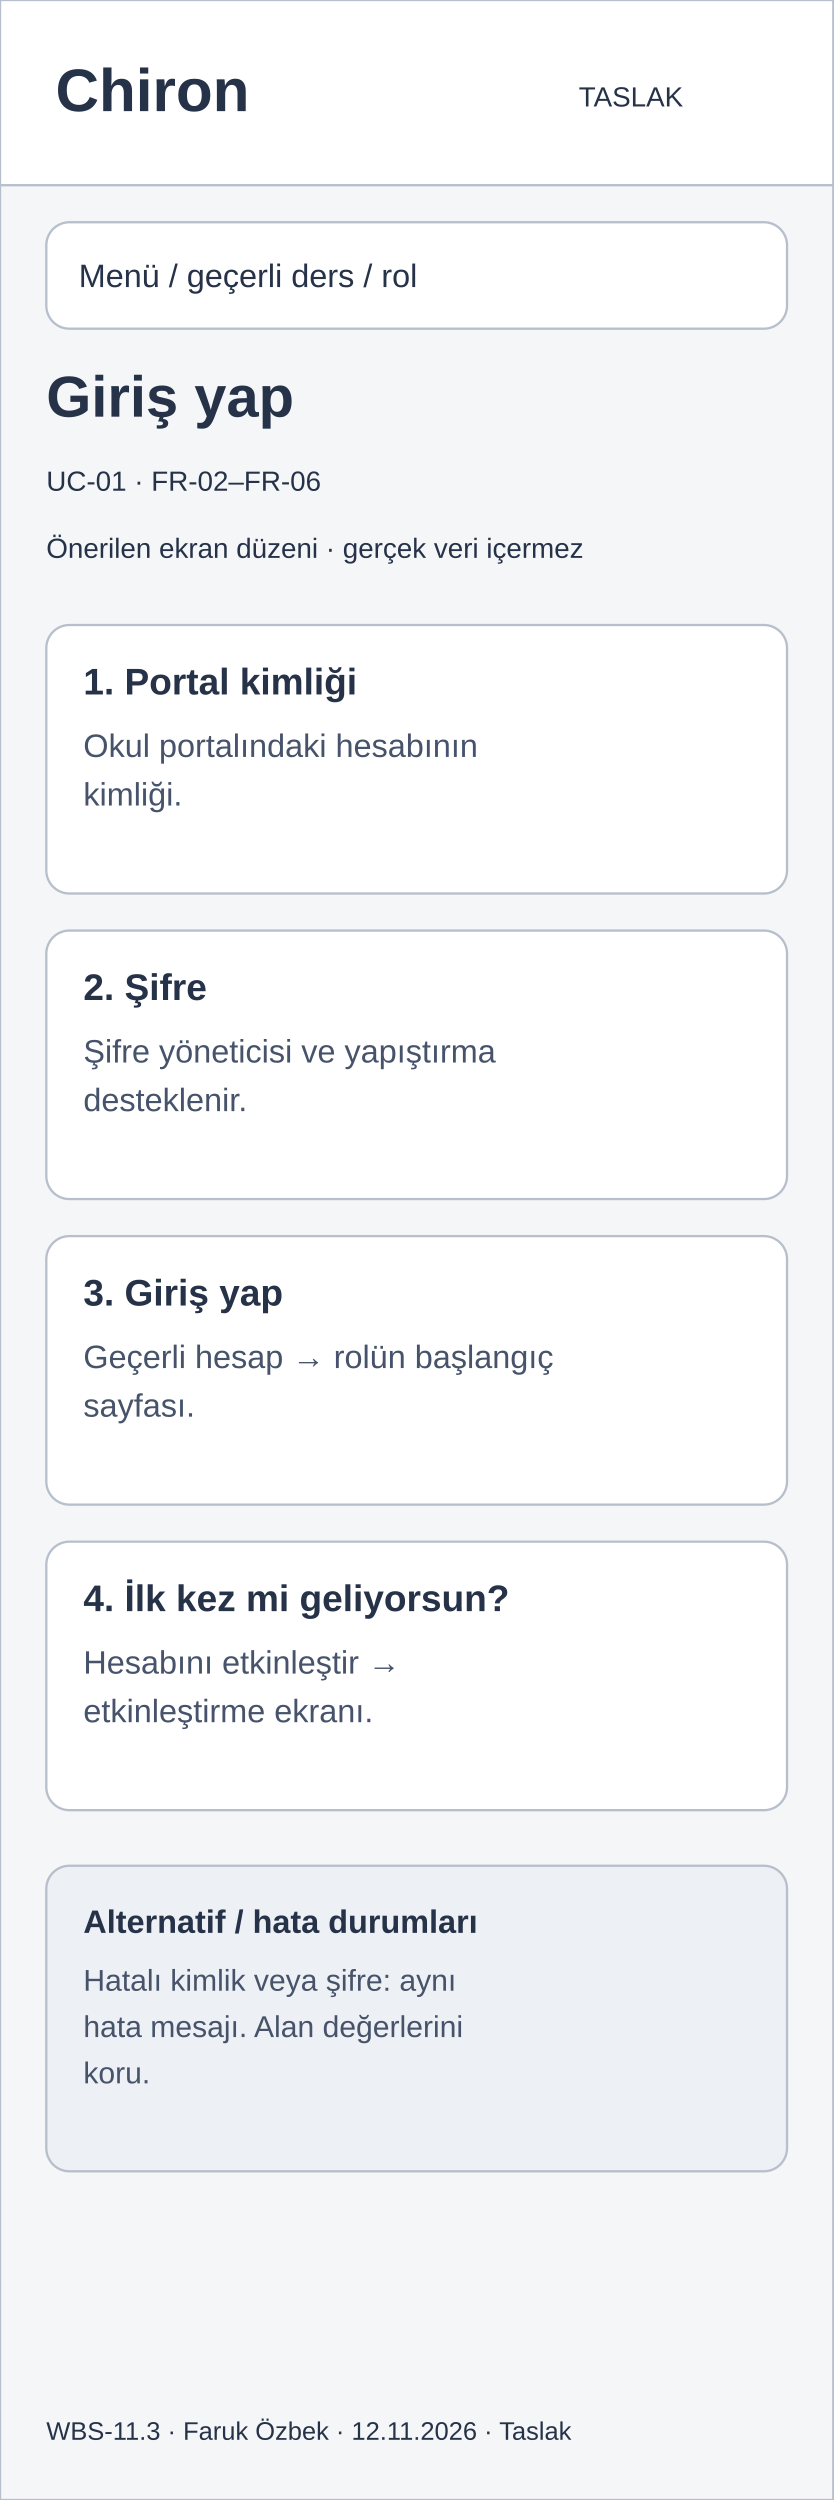
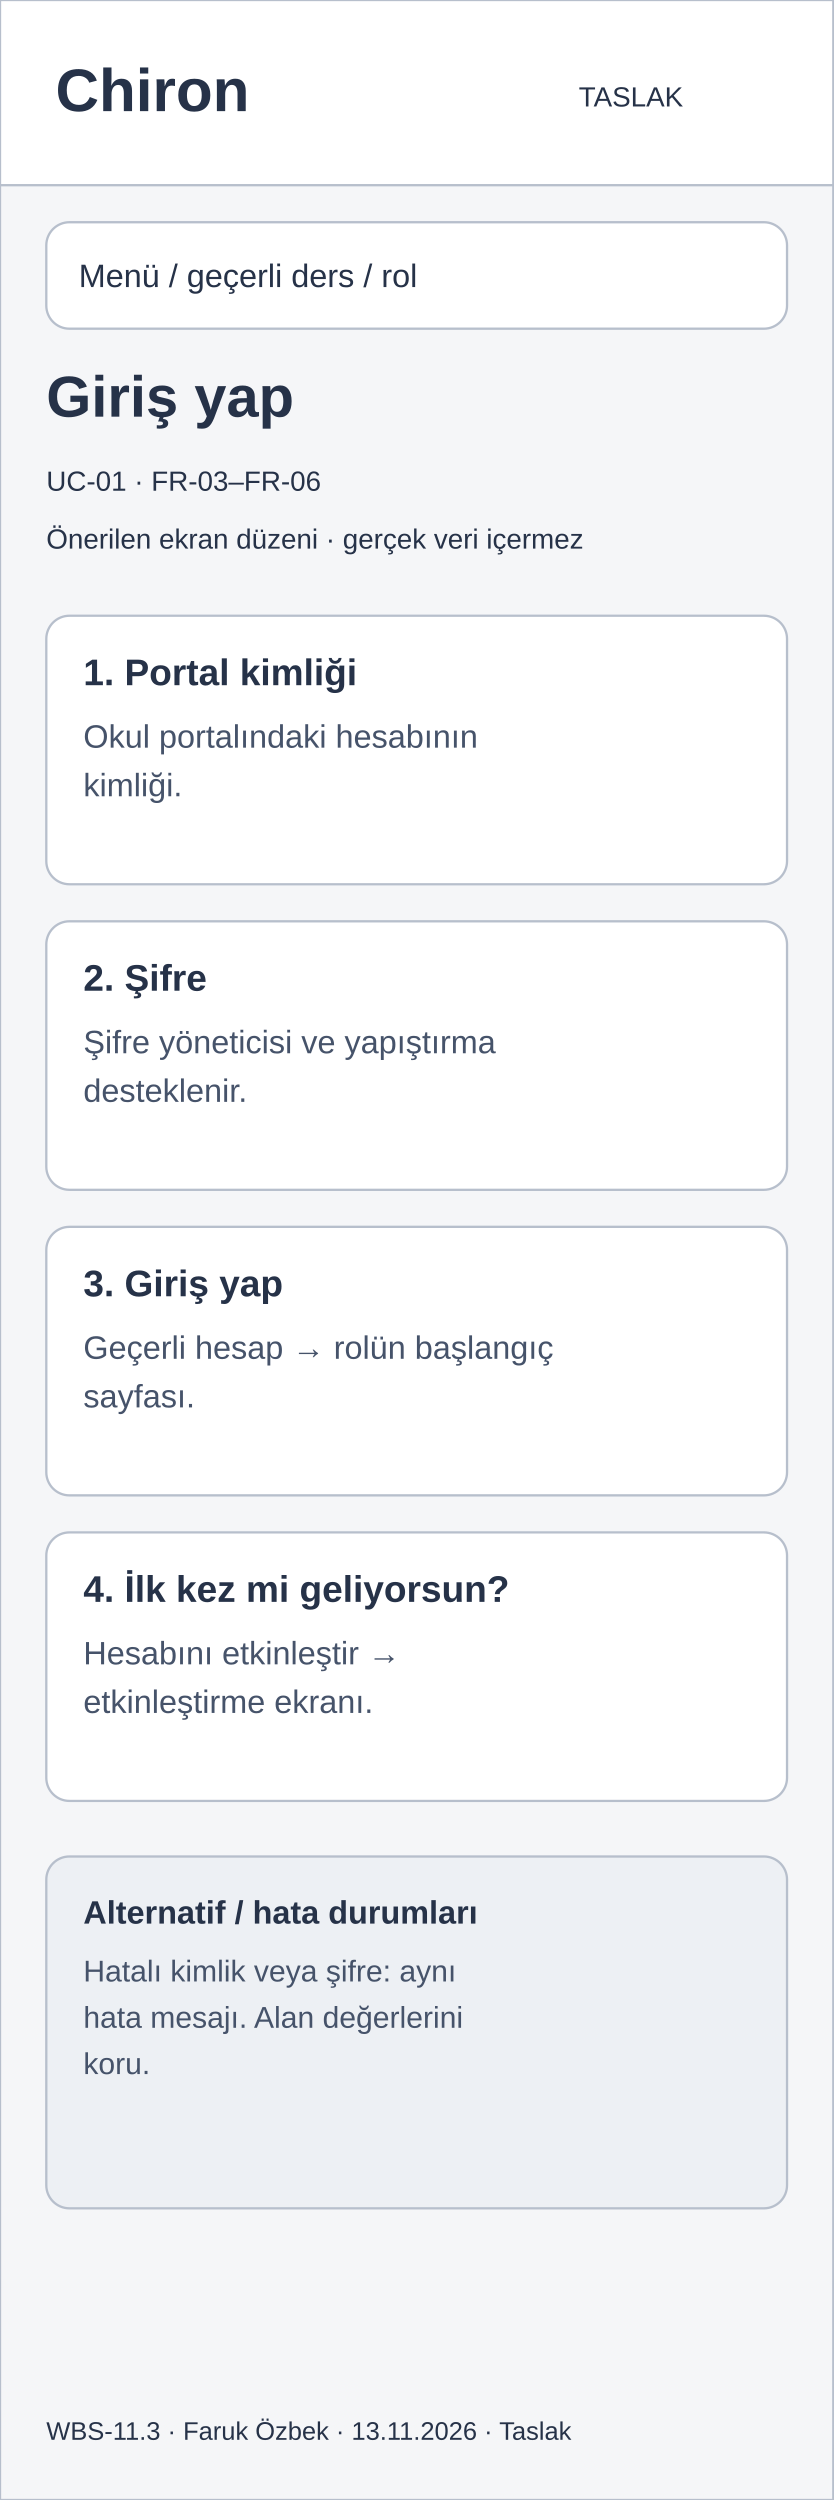
<svg xmlns="http://www.w3.org/2000/svg" width="360" height="1080" viewBox="0 0 360 1080" role="img" aria-labelledby="title desc">
  <rect x="0" y="0" width="360" height="1080" rx="0" fill="#f5f6f8" stroke="#b7bfcc" />
  <rect x="0" y="0" width="360" height="80" rx="0" fill="#fff" stroke="#b7bfcc" />
  <text x="24" y="48" font-family="Arial, sans-serif" font-size="26" fill="#263248" font-weight="700">Chiron</text>
  <text x="250" y="46" font-family="Arial, sans-serif" font-size="12" fill="#263248" font-weight="400">TASLAK</text>
  <rect x="20" y="96" width="320" height="46" rx="10" fill="#fff" stroke="#b7bfcc" />
  <text x="34" y="124" font-family="Arial, sans-serif" font-size="14" fill="#263248" font-weight="400">Menü / geçerli ders / rol</text>
  <text x="20" y="180" font-family="Arial, sans-serif" font-size="25" fill="#263248" font-weight="700">Giriş yap</text>
-   <text x="20" y="212" font-family="Arial, sans-serif" font-size="12" fill="#263248" font-weight="400">UC-01 · FR-02–FR-06</text>
-   <text x="20" y="241" font-family="Arial, sans-serif" font-size="12" fill="#263248" font-weight="400">Önerilen ekran düzeni · gerçek veri içermez</text>
-   <rect x="20" y="270" width="320" height="116" rx="10" fill="#fff" stroke="#b7bfcc" />
-   <text x="36" y="300" font-family="Arial, sans-serif" font-size="16" fill="#263248" font-weight="700">1. Portal kimliği</text>
-   <text x="36" y="327" font-family="Arial, sans-serif" font-size="14" fill="#46536a" font-weight="400">Okul portalındaki hesabının</text>
-   <text x="36" y="348" font-family="Arial, sans-serif" font-size="14" fill="#46536a" font-weight="400">kimliği.</text>
-   <rect x="20" y="402" width="320" height="116" rx="10" fill="#fff" stroke="#b7bfcc" />
-   <text x="36" y="432" font-family="Arial, sans-serif" font-size="16" fill="#263248" font-weight="700">2. Şifre</text>
-   <text x="36" y="459" font-family="Arial, sans-serif" font-size="14" fill="#46536a" font-weight="400">Şifre yöneticisi ve yapıştırma</text>
-   <text x="36" y="480" font-family="Arial, sans-serif" font-size="14" fill="#46536a" font-weight="400">desteklenir.</text>
-   <rect x="20" y="534" width="320" height="116" rx="10" fill="#fff" stroke="#b7bfcc" />
-   <text x="36" y="564" font-family="Arial, sans-serif" font-size="16" fill="#263248" font-weight="700">3. Giriş yap</text>
-   <text x="36" y="591" font-family="Arial, sans-serif" font-size="14" fill="#46536a" font-weight="400">Geçerli hesap → rolün başlangıç</text>
-   <text x="36" y="612" font-family="Arial, sans-serif" font-size="14" fill="#46536a" font-weight="400">sayfası.</text>
-   <rect x="20" y="666" width="320" height="116" rx="10" fill="#fff" stroke="#b7bfcc" />
-   <text x="36" y="696" font-family="Arial, sans-serif" font-size="16" fill="#263248" font-weight="700">4. İlk kez mi geliyorsun?</text>
-   <text x="36" y="723" font-family="Arial, sans-serif" font-size="14" fill="#46536a" font-weight="400">Hesabını etkinleştir →</text>
-   <text x="36" y="744" font-family="Arial, sans-serif" font-size="14" fill="#46536a" font-weight="400">etkinleştirme ekranı.</text>
-   <rect x="20" y="806" width="320" height="132" rx="10" fill="#edf0f4" stroke="#b7bfcc" />
-   <text x="36" y="835" font-family="Arial, sans-serif" font-size="14" fill="#263248" font-weight="700">Alternatif / hata durumları</text>
-   <text x="36" y="860" font-family="Arial, sans-serif" font-size="13" fill="#46536a" font-weight="400">Hatalı kimlik veya şifre: aynı</text>
-   <text x="36" y="880" font-family="Arial, sans-serif" font-size="13" fill="#46536a" font-weight="400">hata mesajı. Alan değerlerini</text>
-   <text x="36" y="900" font-family="Arial, sans-serif" font-size="13" fill="#46536a" font-weight="400">koru.</text>
-   <text x="20" y="1054" font-family="Arial, sans-serif" font-size="11" fill="#263248" font-weight="400">WBS-11.3 · Faruk Özbek · 12.11.2026 · Taslak</text>
+   <text x="20" y="212" font-family="Arial, sans-serif" font-size="12" fill="#263248" font-weight="400">UC-01 · FR-03–FR-06</text>
+   <text x="20" y="237" font-family="Arial, sans-serif" font-size="12" fill="#263248" font-weight="400">Önerilen ekran düzeni · gerçek veri içermez</text>
+   <rect x="20" y="266" width="320" height="116" rx="10" fill="#fff" stroke="#b7bfcc" />
+   <text x="36" y="296" font-family="Arial, sans-serif" font-size="16" fill="#263248" font-weight="700">1. Portal kimliği</text>
+   <text x="36" y="323" font-family="Arial, sans-serif" font-size="14" fill="#46536a" font-weight="400">Okul portalındaki hesabının</text>
+   <text x="36" y="344" font-family="Arial, sans-serif" font-size="14" fill="#46536a" font-weight="400">kimliği.</text>
+   <rect x="20" y="398" width="320" height="116" rx="10" fill="#fff" stroke="#b7bfcc" />
+   <text x="36" y="428" font-family="Arial, sans-serif" font-size="16" fill="#263248" font-weight="700">2. Şifre</text>
+   <text x="36" y="455" font-family="Arial, sans-serif" font-size="14" fill="#46536a" font-weight="400">Şifre yöneticisi ve yapıştırma</text>
+   <text x="36" y="476" font-family="Arial, sans-serif" font-size="14" fill="#46536a" font-weight="400">desteklenir.</text>
+   <rect x="20" y="530" width="320" height="116" rx="10" fill="#fff" stroke="#b7bfcc" />
+   <text x="36" y="560" font-family="Arial, sans-serif" font-size="16" fill="#263248" font-weight="700">3. Giriş yap</text>
+   <text x="36" y="587" font-family="Arial, sans-serif" font-size="14" fill="#46536a" font-weight="400">Geçerli hesap → rolün başlangıç</text>
+   <text x="36" y="608" font-family="Arial, sans-serif" font-size="14" fill="#46536a" font-weight="400">sayfası.</text>
+   <rect x="20" y="662" width="320" height="116" rx="10" fill="#fff" stroke="#b7bfcc" />
+   <text x="36" y="692" font-family="Arial, sans-serif" font-size="16" fill="#263248" font-weight="700">4. İlk kez mi geliyorsun?</text>
+   <text x="36" y="719" font-family="Arial, sans-serif" font-size="14" fill="#46536a" font-weight="400">Hesabını etkinleştir →</text>
+   <text x="36" y="740" font-family="Arial, sans-serif" font-size="14" fill="#46536a" font-weight="400">etkinleştirme ekranı.</text>
+   <rect x="20" y="802" width="320" height="152" rx="10" fill="#edf0f4" stroke="#b7bfcc" />
+   <text x="36" y="831" font-family="Arial, sans-serif" font-size="14" fill="#263248" font-weight="700">Alternatif / hata durumları</text>
+   <text x="36" y="856" font-family="Arial, sans-serif" font-size="13" fill="#46536a" font-weight="400">Hatalı kimlik veya şifre: aynı</text>
+   <text x="36" y="876" font-family="Arial, sans-serif" font-size="13" fill="#46536a" font-weight="400">hata mesajı. Alan değerlerini</text>
+   <text x="36" y="896" font-family="Arial, sans-serif" font-size="13" fill="#46536a" font-weight="400">koru.</text>
+   <text x="20" y="1054" font-family="Arial, sans-serif" font-size="11" fill="#263248" font-weight="400">WBS-11.3 · Faruk Özbek · 13.11.2026 · Taslak</text>
</svg>
